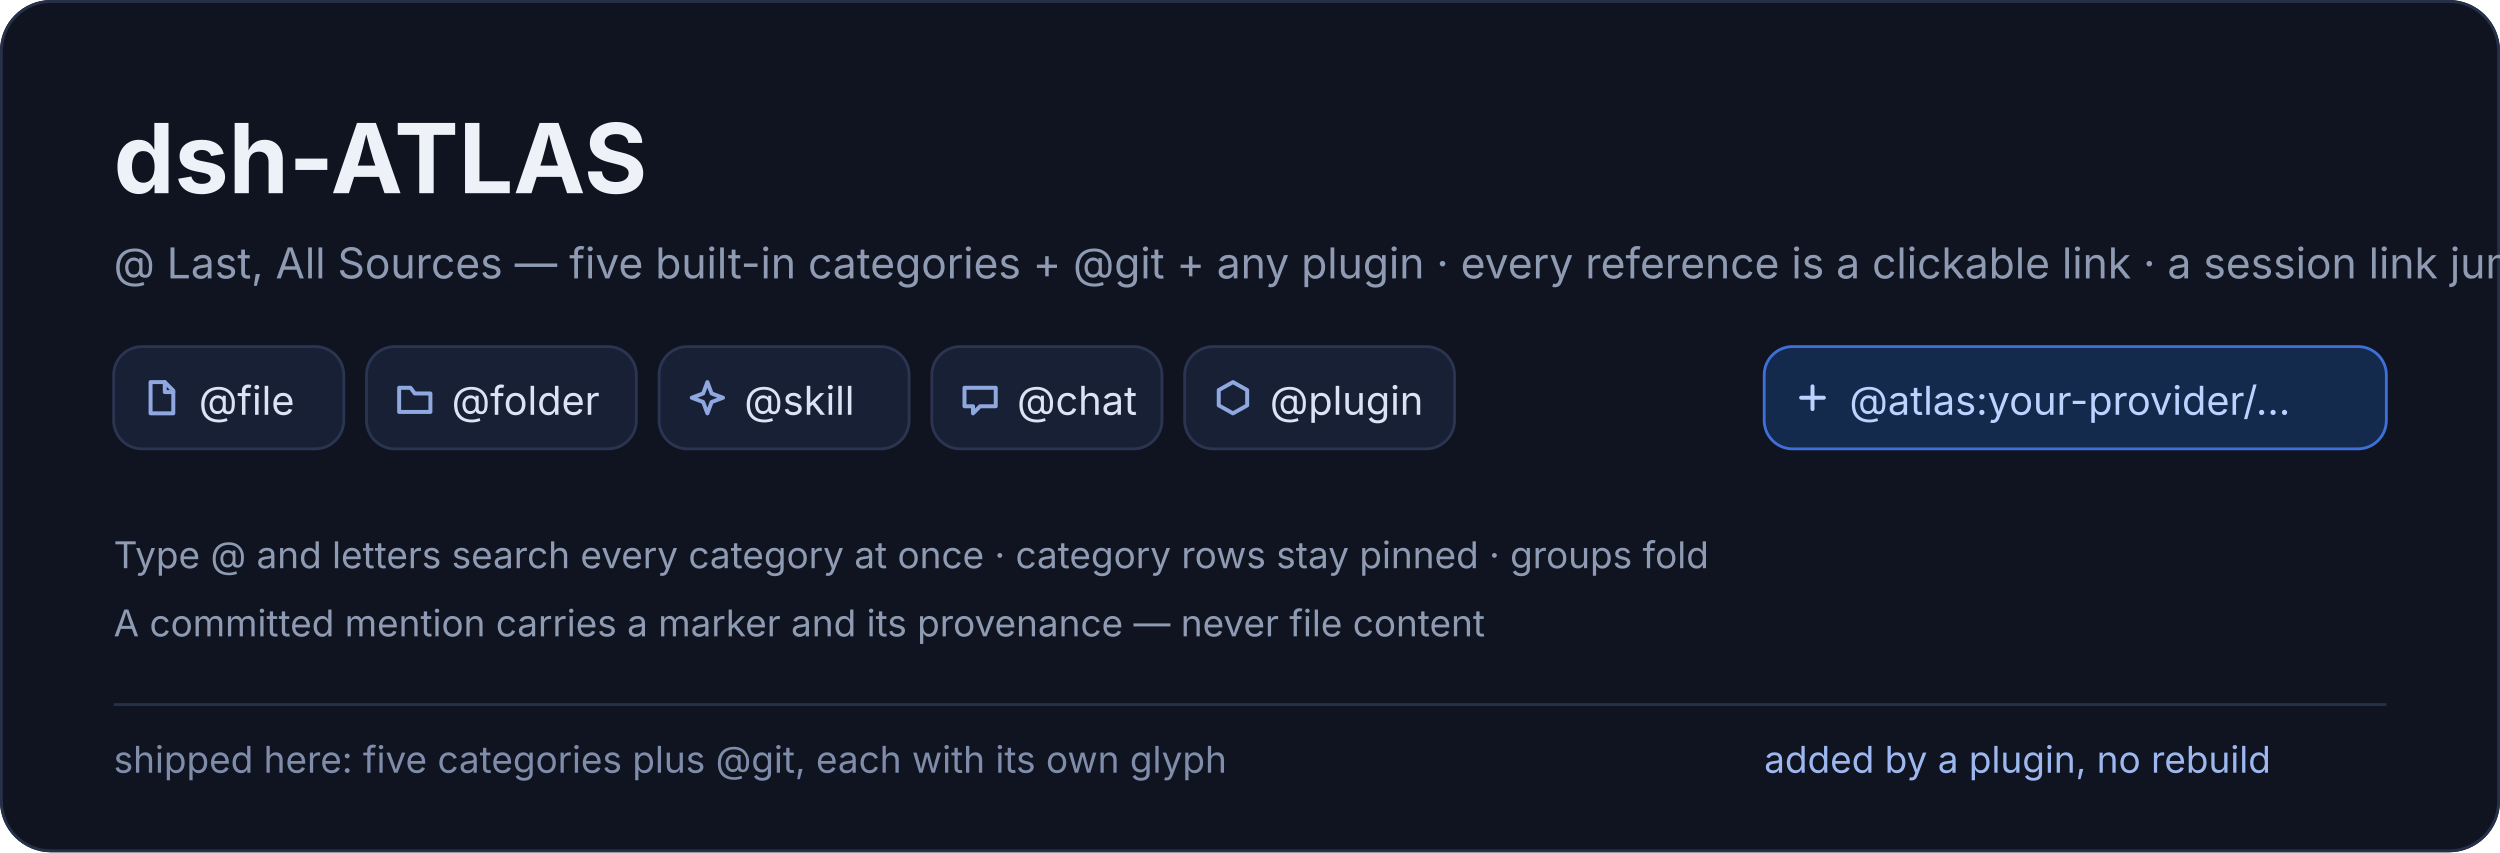
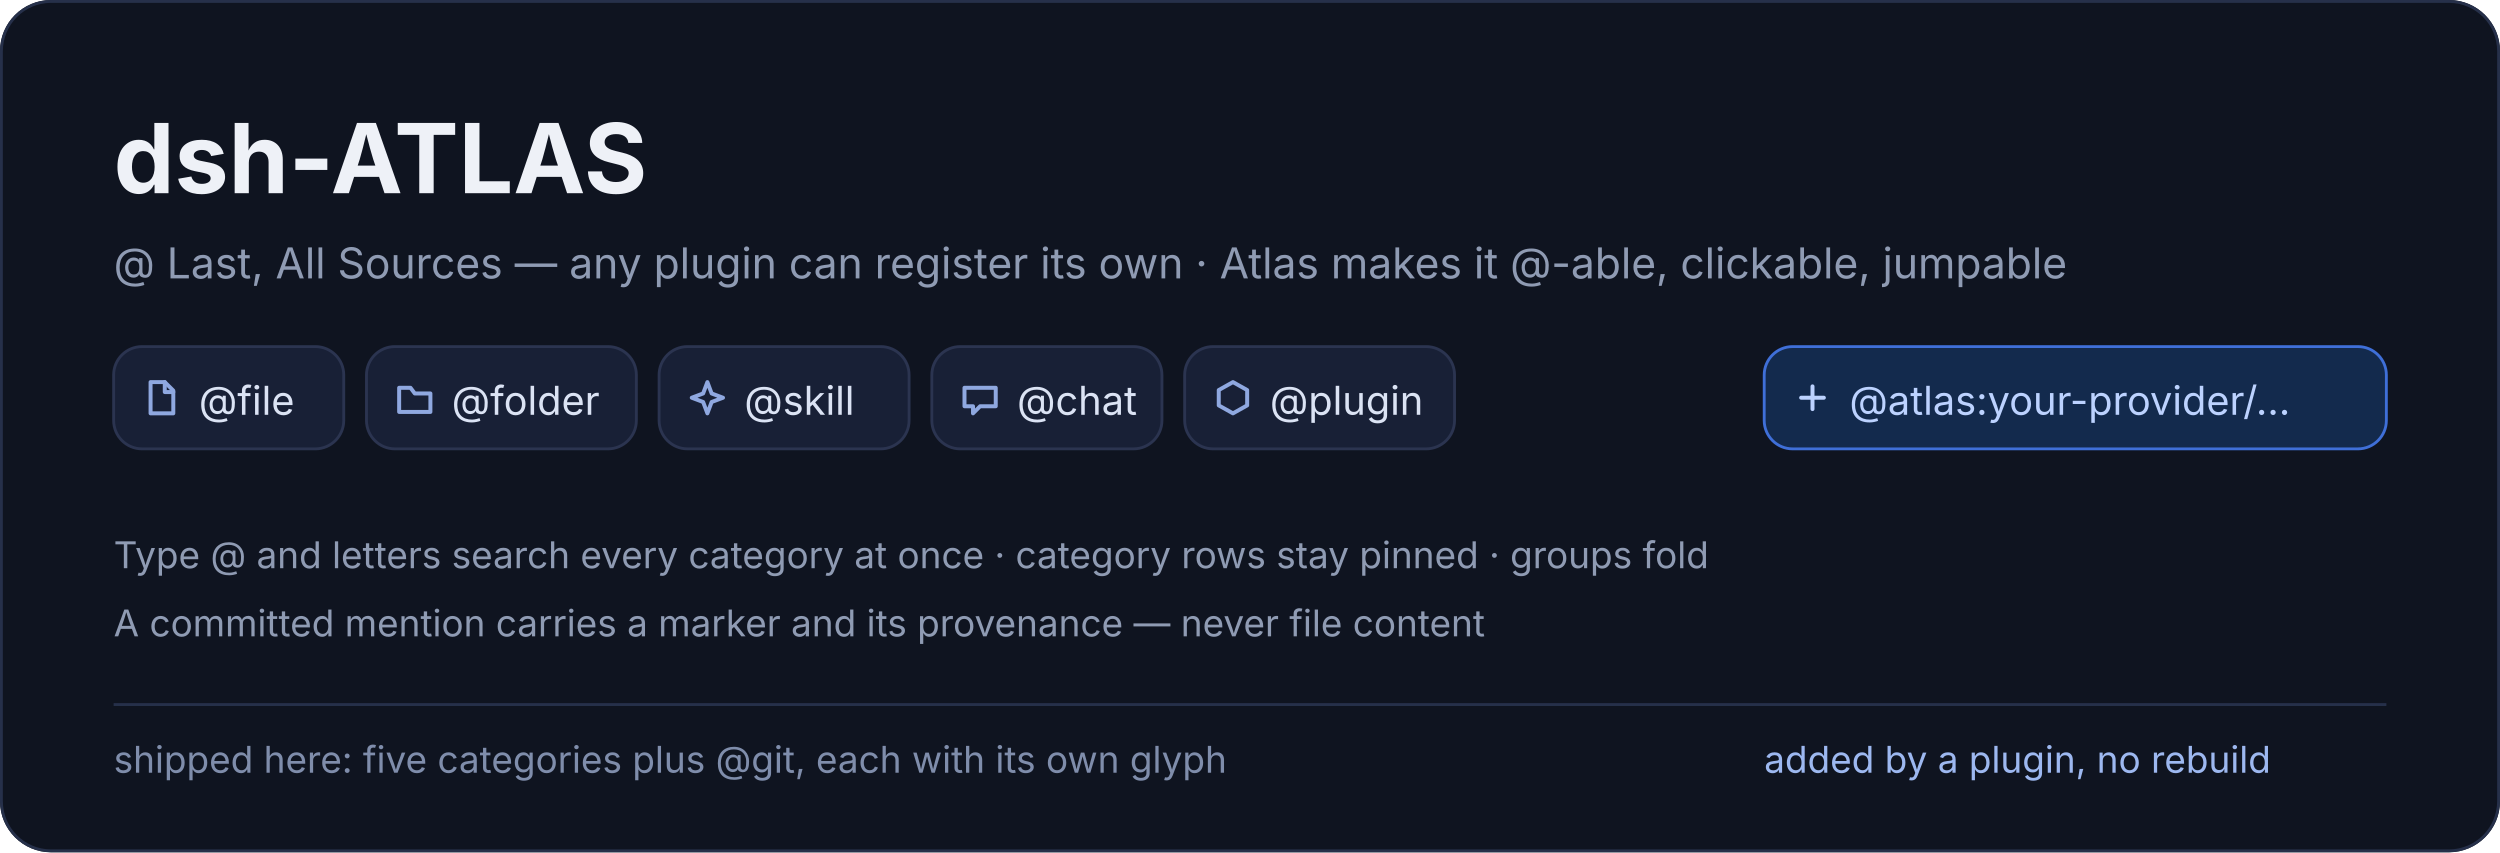
- <svg xmlns="http://www.w3.org/2000/svg" width="880" height="300" viewBox="0 0 880 300" role="img" aria-label="dsh-ATLAS: one @ trigger, five built-in categories plus the bundled git category with their glyphs, and any plugin's own category; every reference is a clickable link, and a session link jumps to that session">
+ <svg xmlns="http://www.w3.org/2000/svg" width="880" height="300" viewBox="0 0 880 300" role="img" aria-label="dsh-ATLAS: one @ trigger, five built-in categories plus the bundled git category with their glyphs, and any plugin's own category; Atlas makes every reference @-able, clickable and jumpable, and a session link jumps to that session">
  <rect x="0" y="0" width="880" height="300" rx="18" fill="#0f1420" />
  <rect x="0.5" y="0.5" width="879" height="299" rx="17.5" fill="none" stroke="#26304a" />
  <text x="40" y="68" font-family="Inter, Segoe UI, Helvetica, Arial, sans-serif" font-size="34" font-weight="700" fill="#eef1f7">dsh-ATLAS</text>
-   <text x="40" y="98" font-family="Inter, Segoe UI, Helvetica, Arial, sans-serif" font-size="15" fill="#8f9bb3" textLength="798" lengthAdjust="spacingAndGlyphs">@ Last, All Sources — five built-in categories + @git + any plugin · every reference is a clickable link · a session link jumps</text>
+   <text x="40" y="98" font-family="Inter, Segoe UI, Helvetica, Arial, sans-serif" font-size="15" fill="#8f9bb3" textLength="798" lengthAdjust="spacingAndGlyphs">@ Last, All Sources — any plugin can register its own · Atlas makes it @-able, clickable, jumpable</text>
  <g font-family="Inter, Segoe UI, Helvetica, Arial, sans-serif" font-size="14">
    <rect x="40" y="122" width="81" height="36" rx="10" fill="#182036" stroke="#2b3450" />
    <g transform="translate(50,133)" fill="none" stroke="#8fa8e0" stroke-width="1.4" stroke-linecap="round" stroke-linejoin="round">
      <path d="M3 1.5h5l3 3v8H3z" />
      <path d="M8 1.5V5h3" />
    </g>
    <text x="70" y="146" fill="#dbe3f4">@file</text>
    <rect x="129" y="122" width="95" height="36" rx="10" fill="#182036" stroke="#2b3450" />
    <g transform="translate(139,133)" fill="none" stroke="#8fa8e0" stroke-width="1.4" stroke-linecap="round" stroke-linejoin="round">
      <path d="M1.5 3.5h4l1.5 2h5.5v6.5h-11z" />
    </g>
    <text x="159" y="146" fill="#dbe3f4">@folder</text>
    <rect x="232" y="122" width="88" height="36" rx="10" fill="#182036" stroke="#2b3450" />
    <g transform="translate(242,133)" fill="none" stroke="#8fa8e0" stroke-width="1.4" stroke-linecap="round" stroke-linejoin="round">
      <path d="M7 1.5l1.5 4L12.5 7l-4 1.5L7 12.5 5.5 8.5 1.5 7l4-1.5z" />
    </g>
    <text x="262" y="146" fill="#dbe3f4">@skill</text>
    <rect x="328" y="122" width="81" height="36" rx="10" fill="#182036" stroke="#2b3450" />
    <g transform="translate(338,133)" fill="none" stroke="#8fa8e0" stroke-width="1.4" stroke-linecap="round" stroke-linejoin="round">
      <path d="M1.5 3.5h11v6.5H7L4.5 12.5V10H1.5z" />
    </g>
    <text x="358" y="146" fill="#dbe3f4">@chat</text>
    <rect x="417" y="122" width="95" height="36" rx="10" fill="#182036" stroke="#2b3450" />
    <g transform="translate(427,133)" fill="none" stroke="#8fa8e0" stroke-width="1.4" stroke-linecap="round" stroke-linejoin="round">
      <path d="M7 1.5l5 2.8v5.4L7 12.5l-5-2.8V4.3z" />
    </g>
    <text x="447" y="146" fill="#dbe3f4">@plugin</text>
    <rect x="621" y="122" width="219" height="36" rx="10" fill="#132a4d" stroke="#3f6fd8" />
    <g transform="translate(631,133)" fill="none" stroke="#bcd2ff" stroke-width="1.4" stroke-linecap="round" stroke-linejoin="round">
      <path d="M7 3v8M3 7h8" />
    </g>
    <text x="651" y="146" fill="#bcd2ff">@atlas:your-provider/…</text>
  </g>
  <text x="40" y="200" font-family="Inter, Segoe UI, Helvetica, Arial, sans-serif" font-size="13" fill="#8f9bb3">Type @ and letters search every category at once · category rows stay pinned · groups fold</text>
  <text x="40" y="224" font-family="Inter, Segoe UI, Helvetica, Arial, sans-serif" font-size="13" fill="#8f9bb3">A committed mention carries a marker and its provenance — never file content</text>
  <line x1="40" y1="248" x2="840" y2="248" stroke="#26304a" />
  <text x="40" y="272" font-family="Inter, Segoe UI, Helvetica, Arial, sans-serif" font-size="13" fill="#7f8dab">shipped here: five categories plus @git, each with its own glyph</text>
  <text x="621" y="272" font-family="Inter, Segoe UI, Helvetica, Arial, sans-serif" font-size="13" fill="#9db8f0">added by a plugin, no rebuild</text>
</svg>
